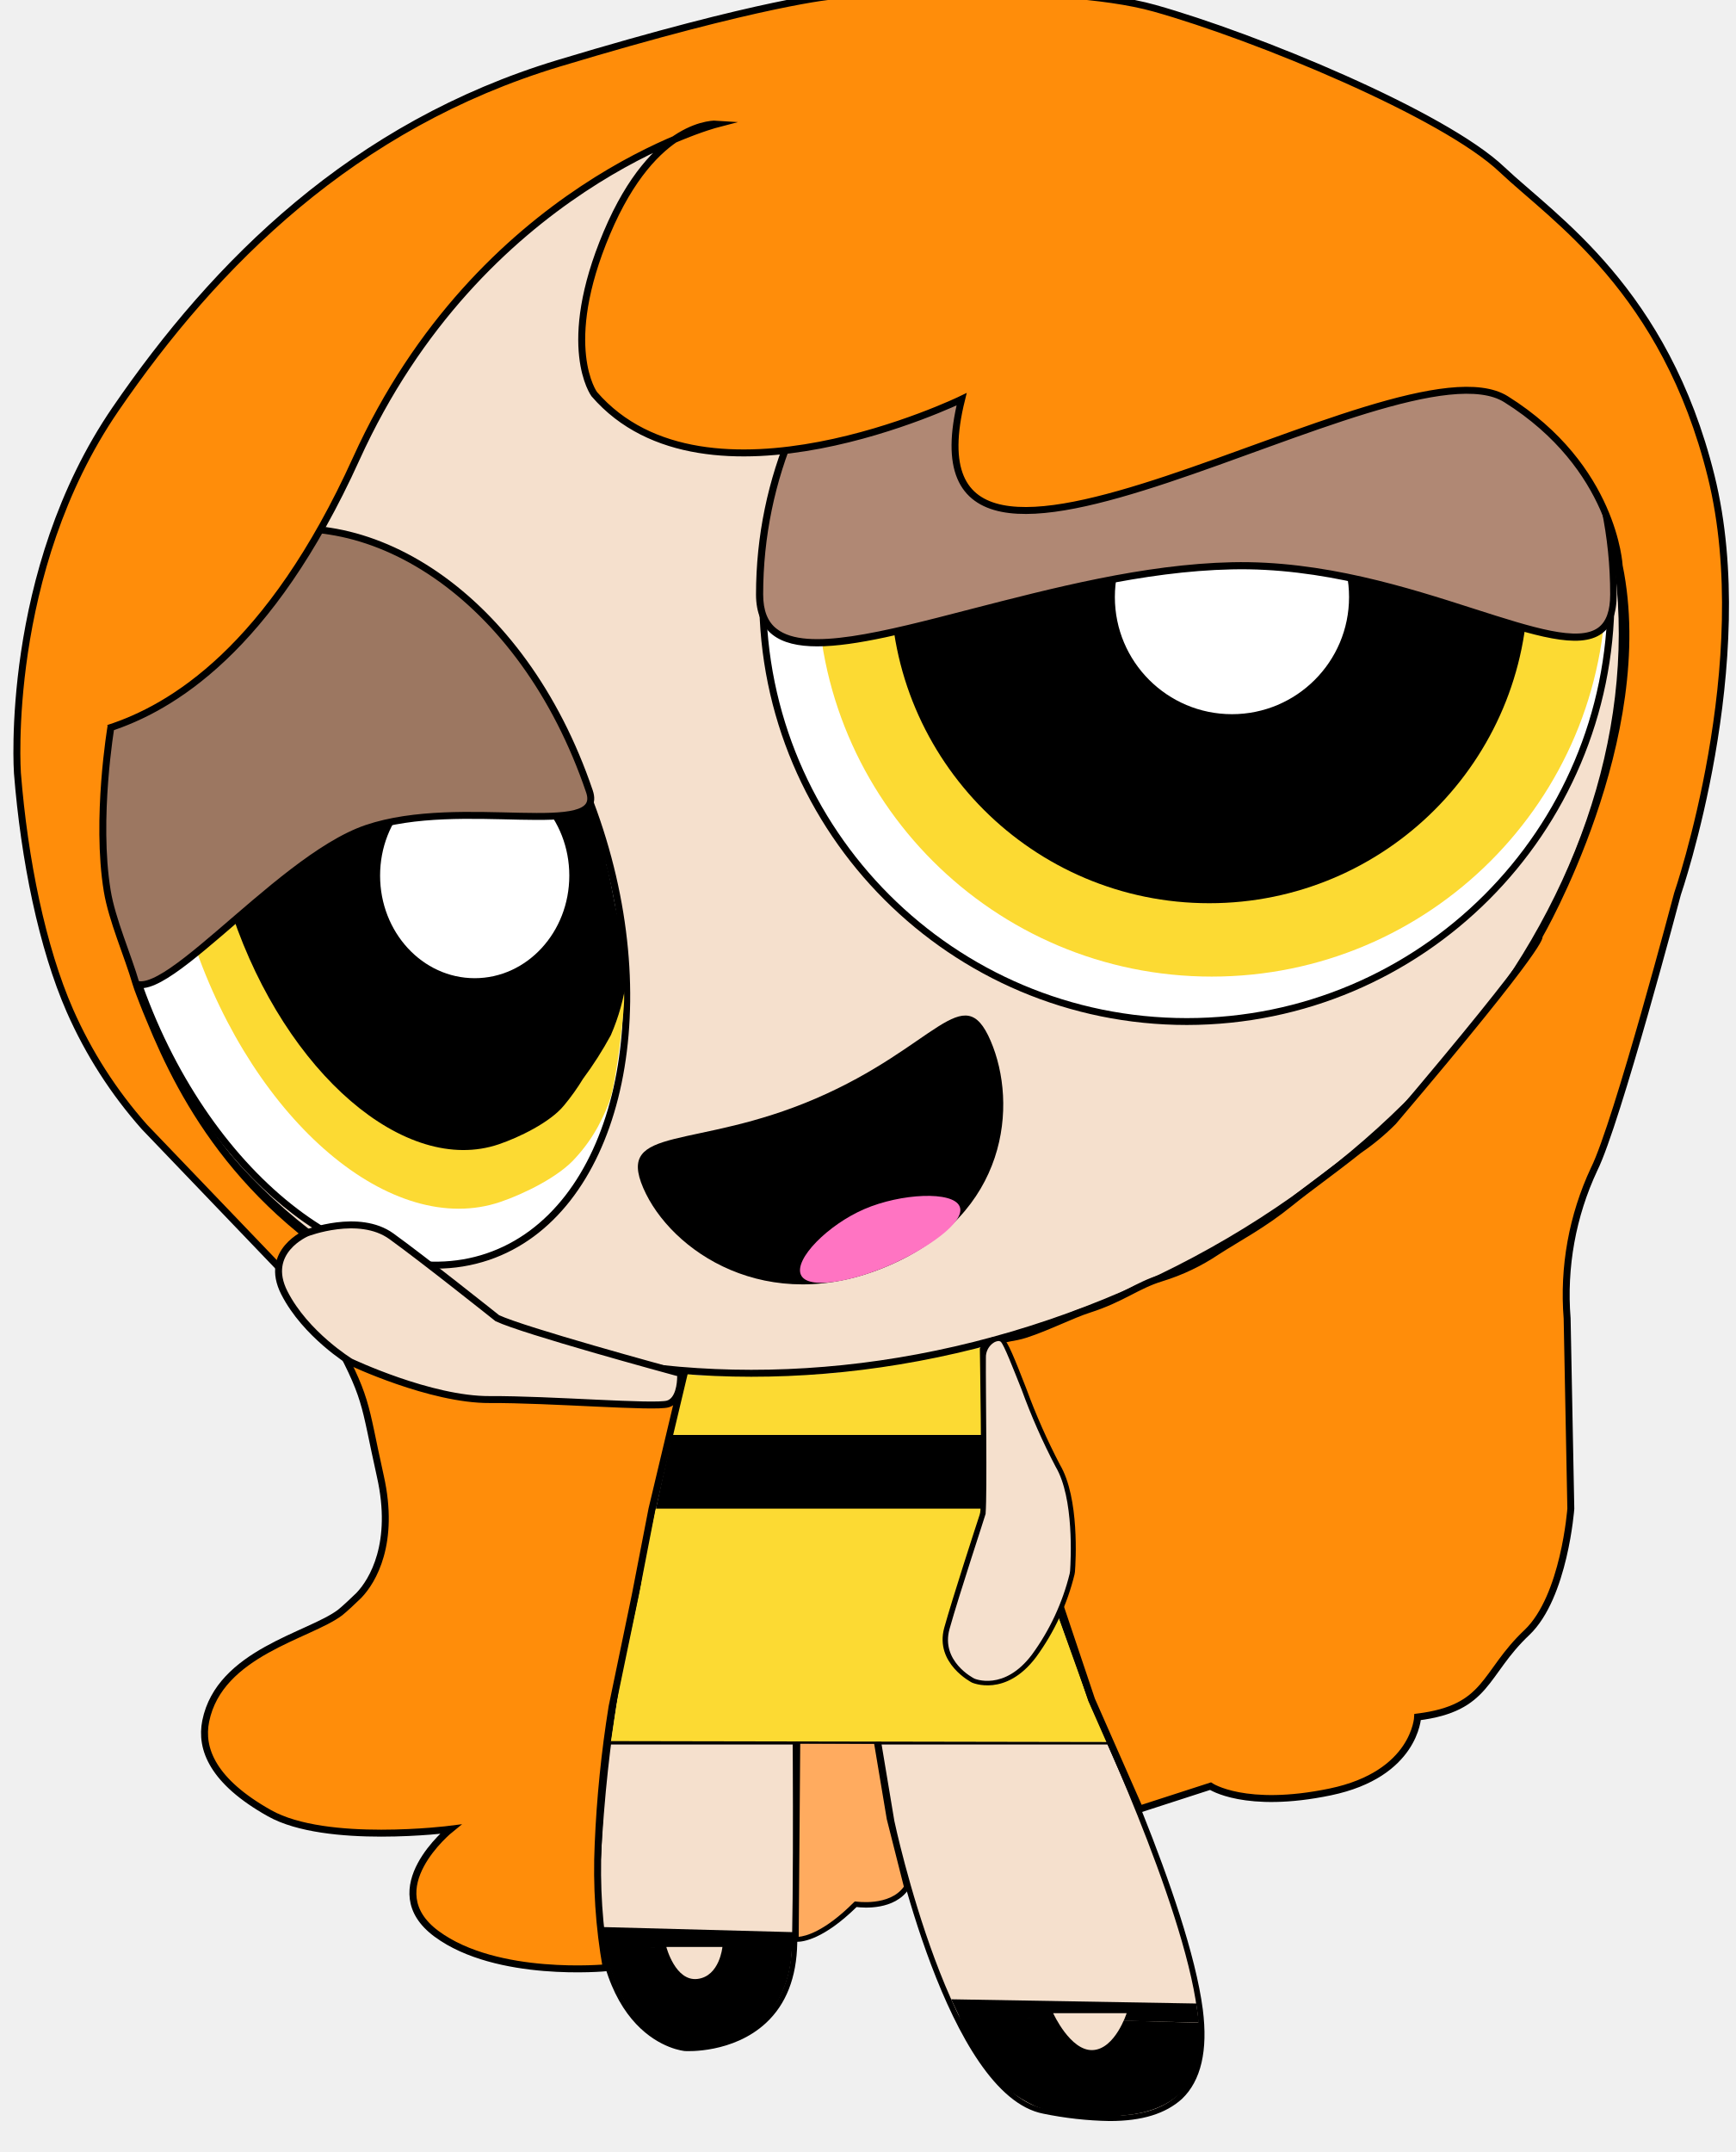
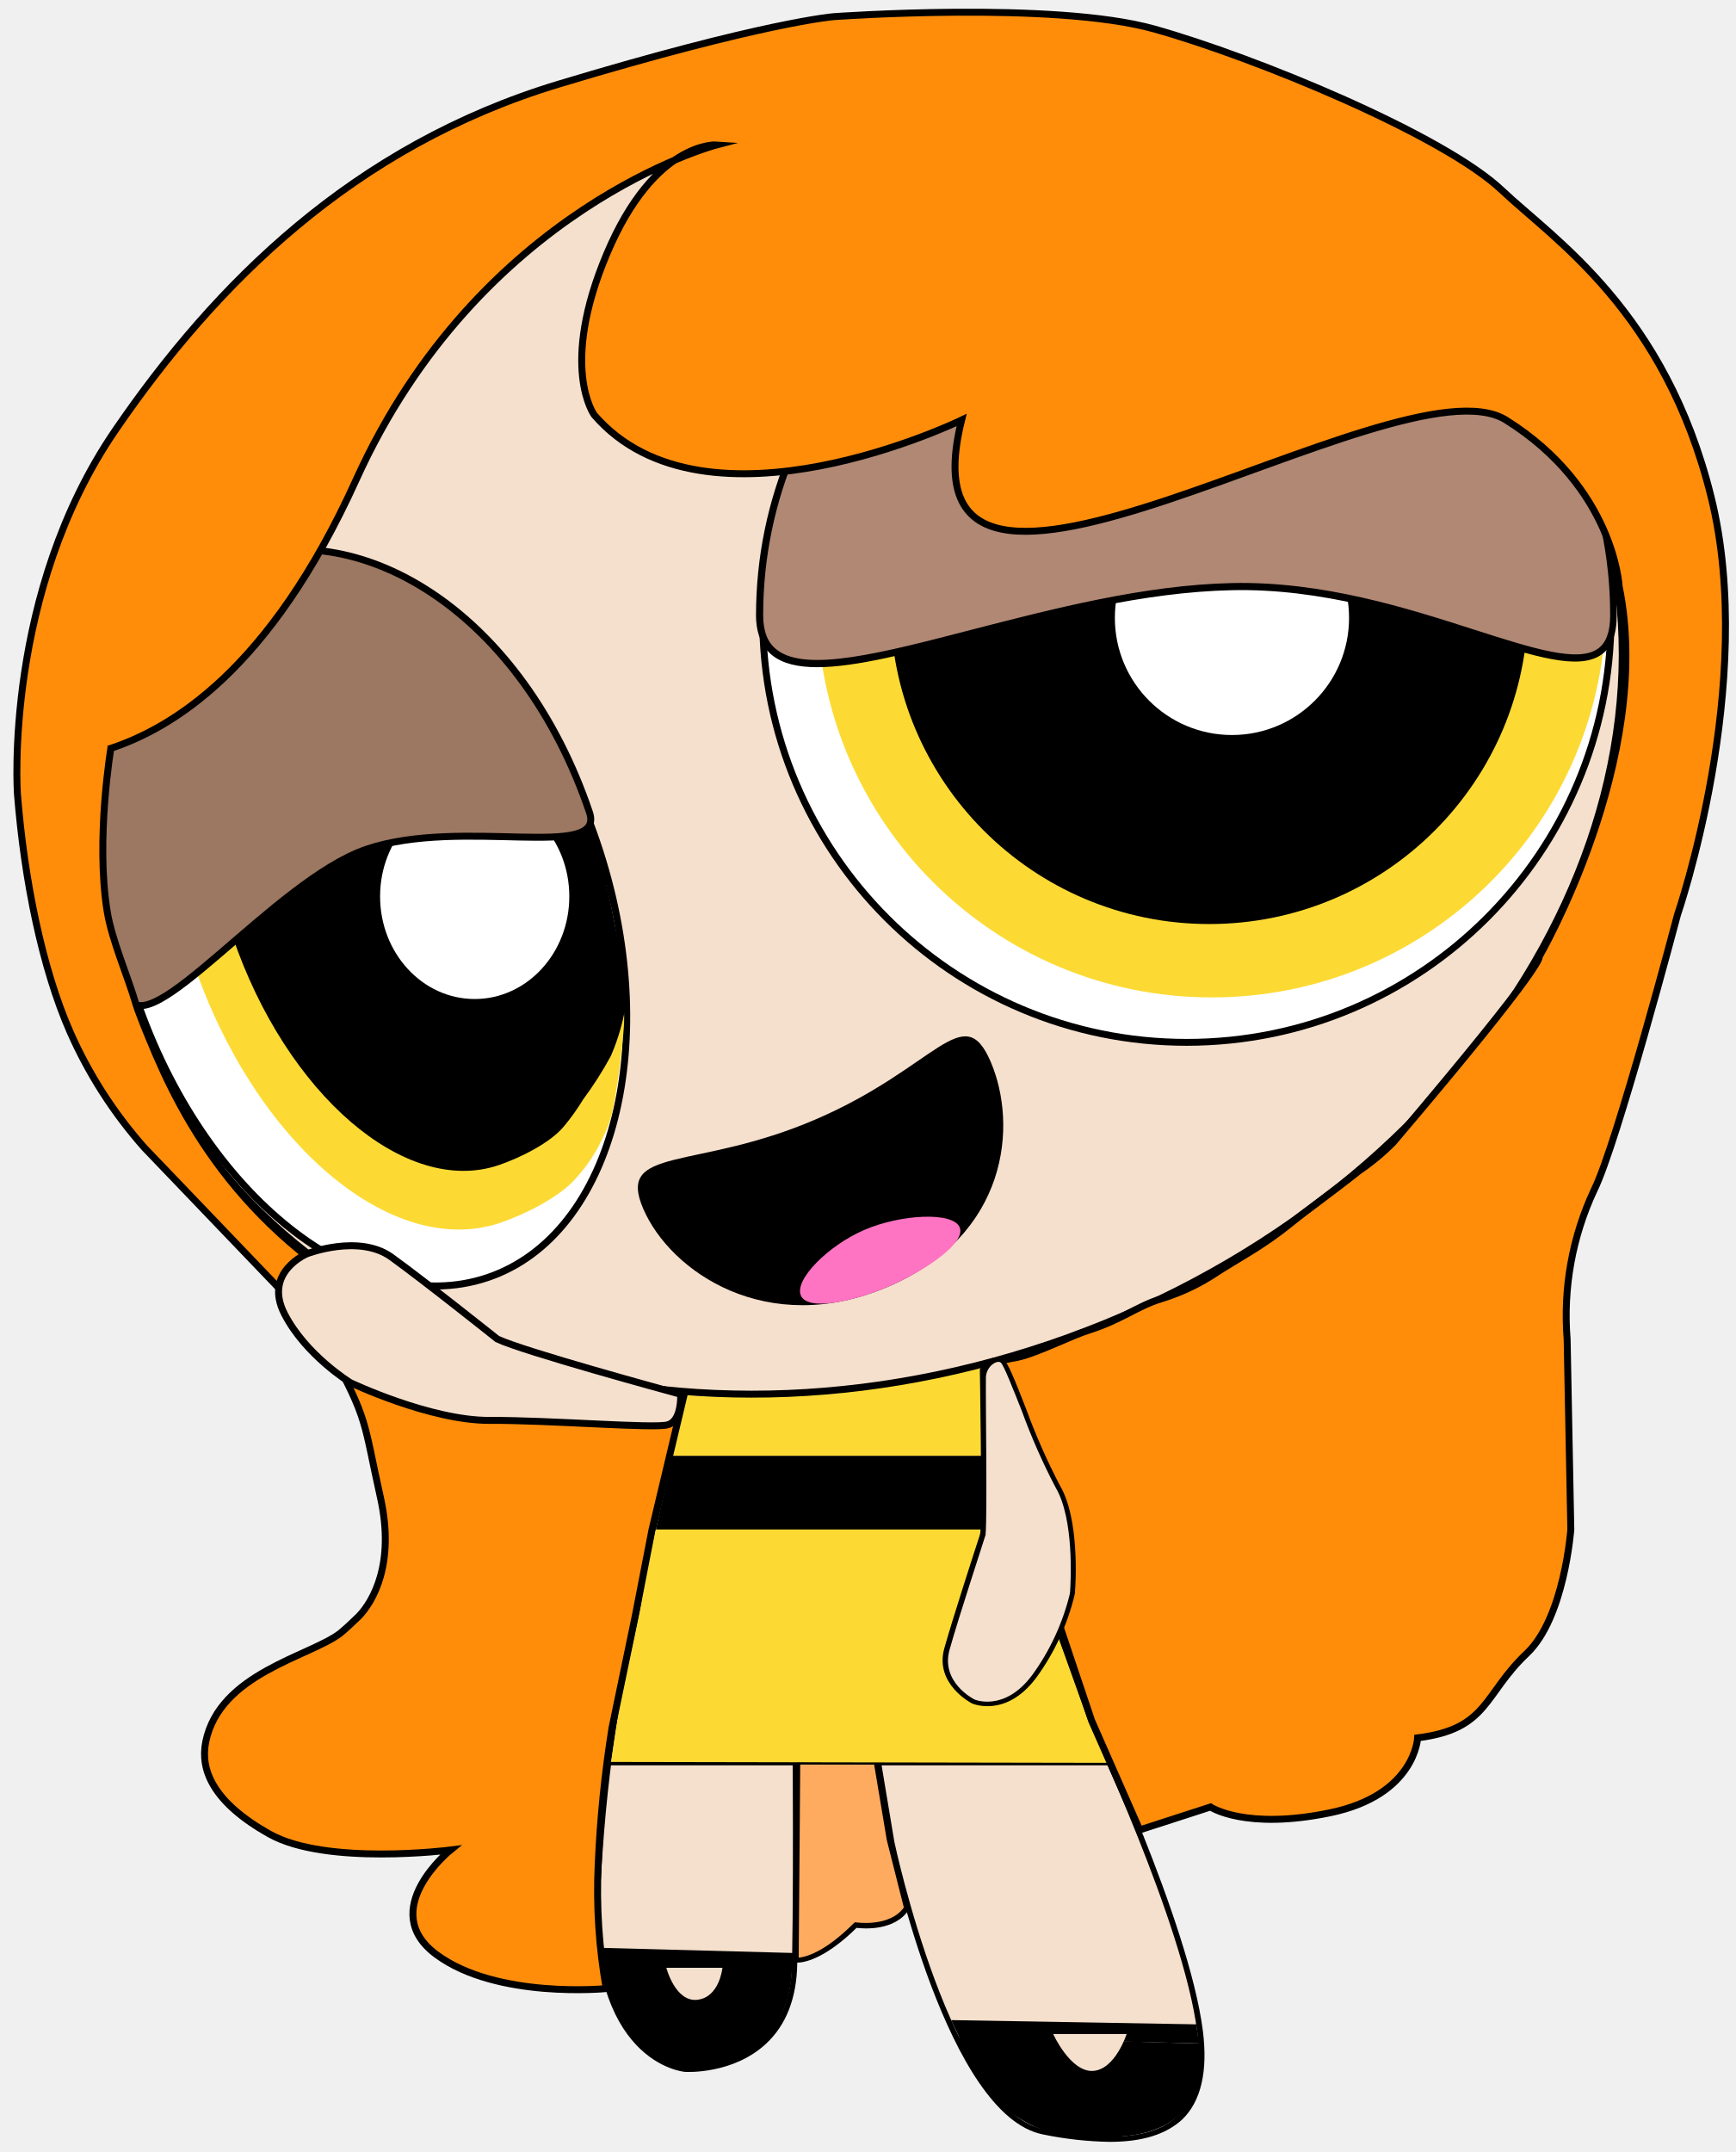
<svg xmlns="http://www.w3.org/2000/svg" width="250" height="310" viewBox="0 0 250 310">
  <defs>
    <style>.cls-1,.cls-3{fill:#f5e0cd;}.cls-2{fill:#fcda33;}.cls-3,.cls-6,.cls-8{stroke:#000;stroke-miterlimit:10;}.cls-4{fill:#fff;}.cls-5{fill:#b08874;}.cls-6{fill:#9c7761;}.cls-7{fill:#ff74c2;}.cls-8{fill:#ff8d0a;}.cls-9{fill:#ffab5f;}</style>
  </defs>
  <g id="Layer_3" data-name="Layer 3">
-     <path class="cls-1" d="M98.71,197S92.29,224.43,92,228.22s-4.38,13.43-5.84,39.7,12.55,27.14,12.55,27.14,15.47.88,15.77-15.17,0-40.29,0-40.29h10.21l3.8,22.77s8.17,39.12,21.89,41.74,24.52,1.17,22.47-14.59-15.76-44.66-15.76-44.66l-12.84-36.2-2.63-15.76-43.2,2Z" />
-     <path d="M159.86,305.54a51.77,51.77,0,0,1-9.55-1.06c-13.81-2.64-21.85-40.42-22.19-42L124.38,240h-9.52c0,3.15.26,25.13,0,39.91-.09,4.94-1.6,8.81-4.5,11.5-4.73,4.39-11.37,4.07-11.66,4.05-.14,0-14.36-1.21-12.9-27.54,1.08-19.38,3.59-29.77,4.94-35.35a33.77,33.77,0,0,0,.9-4.36c.28-3.72,6.27-29.37,6.7-31.22L98,194.59l44-2.08,2.68,16.09,12.83,36.13c.12.26,13.75,29.1,15.78,44.74.76,5.93-.26,10.26-3,12.88C167.93,304.48,164.56,305.54,159.86,305.54ZM114.1,239.23H125l3.85,23.08c.08.37,8.27,38.88,21.59,41.43,9.73,1.87,15.84,1.25,19.23-1.94,2.63-2.48,3.55-6.48,2.8-12.23-2-15.53-15.59-44.26-15.73-44.55L143.9,208.79l-2.59-15.5-42.46,2,.24,1.71v.06c-.07.28-6.42,27.46-6.71,31.18a30.93,30.93,0,0,1-.91,4.47c-1.34,5.56-3.85,15.91-4.92,35.22-1.42,25.55,12.06,26.74,12.2,26.75s6.61.32,11.1-3.85c2.74-2.55,4.18-6.24,4.26-11,.29-15.87,0-40,0-40.27Z" />
-     <polygon class="cls-2" points="88.21 250.96 159.49 250.94 156.81 244.95 146.83 217.21 94.46 217.21 93.25 222.94 92.62 226.52 92.32 228.25 89.17 243.22 88 250.96 88.21 250.96" />
-     <polygon points="137.04 288 172.35 288.61 172.73 291.36 146.58 290.73 138.33 290.73 137.04 288" />
-     <polygon points="86.55 277.59 114.28 278.33 114.2 281.08 94.03 280.6 87.09 280.8 86.55 277.59" />
-     <path d="M87.08,280.46l27,.27s.31,13.07-13.64,14.17C100.45,294.9,90.64,296.09,87.08,280.46Z" />
-     <path d="M138.17,290.38l34.56,1s2.88,12.28-11.07,13.37a23.58,23.58,0,0,1-12.53-1.36A20.14,20.14,0,0,1,138.17,290.38Z" />
-     <path class="cls-1" d="M96,280.46s1.29,5,4.49,4.61,3.59-4.61,3.59-4.61Z" />
-     <path class="cls-1" d="M151.73,290s2.48,5.48,5.71,5.32,4.88-5.32,4.88-5.32Z" />
-     <polygon points="87.97 250.81 159.49 250.94 159.65 251.3 87.97 251.3 87.97 250.81" />
-     <polygon points="94.5 217.32 147.09 217.32 144.1 208.89 143.64 206.7 96.86 206.7 95.17 214.23 94.5 217.32" />
-     <path class="cls-2" d="M96.86,206.7h46.69l-.78-4.12s-.17-1.74-.53-3.73a28.48,28.48,0,0,1-.8-4.78s-20.06,3.85-22.53,3.78c-2,0-11.94.51-17.13.29a10.51,10.51,0,0,1-2.88-.29l-1,4.47-.17.72-.32,1.41Z" />
-     <ellipse class="cls-3" cx="124.4" cy="104.92" rx="111.91" ry="89.71" transform="translate(-29.42 51.79) rotate(-21.09)" />
-     <circle class="cls-4" cx="170.95" cy="86.05" r="61.11" />
-     <path d="M171,147.65a61.61,61.61,0,1,1,61.6-61.6A61.67,61.67,0,0,1,171,147.65Zm0-122.21a60.61,60.61,0,1,0,60.6,60.61A60.68,60.68,0,0,0,171,25.44Z" />
-     <ellipse class="cls-4" cx="52.81" cy="129.56" rx="35.03" ry="54.35" transform="translate(-38.84 23.85) rotate(-18.75)" />
-     <path d="M62.8,182.75c-16.83,0-35.21-17-43.64-41.77-9.72-28.64-2.53-57.06,16-63.36S76.74,89.5,86.46,118.14h0c9.72,28.64,2.54,57.06-16,63.36A23.71,23.71,0,0,1,62.8,182.75ZM42.86,77.37a22.79,22.79,0,0,0-7.36,1.2c-18,6.12-24.93,34-15.39,62.09s32,46,50,39.89,24.94-34,15.39-62.09h0C77.23,94.07,59.25,77.37,42.86,77.37Z" />
-     <circle class="cls-2" cx="174.57" cy="83.86" r="56.82" />
-     <circle cx="174.22" cy="84.18" r="45.93" />
-     <circle class="cls-4" cx="177.49" cy="86.01" r="16.87" />
-     <path class="cls-2" d="M84.33,116.5c2.73,8.06,4.76,15.87,4.86,23.23,0,1.62,1.09.93.62,6.1-.24,2.58-.58,5.42-.83,7-.72,4.74-.93,5.83-2.82,9.44A22.71,22.71,0,0,1,83,166.7c-2.38,2.8-7.56,5.3-10.91,6.44-15.61,5.3-35.41-11.47-44.23-37.45S24.49,84.35,40.1,79.05,75.51,90.52,84.33,116.5Z" />
-     <path d="M84.47,115.58c.27.8,3.29,6.14,3,11.87a18.07,18.07,0,0,1-.1-2.89c.24.6,1,4.5,1.28,6,1.1,5.15,1.94,8.54,1.63,10.39A30.69,30.69,0,0,1,88,149.13a52.55,52.55,0,0,1-4,6.27,31.8,31.8,0,0,1-2.75,3.85c-2,2.44-6.5,4.61-9.4,5.59-13.45,4.56-30.62-10.2-38.36-33S30.41,86.92,43.86,82.35C53.73,79,65.6,86.05,74.28,99,77.43,103.75,82.41,109.51,84.47,115.58Z" />
-     <ellipse class="cls-4" cx="68.39" cy="126.13" rx="13.63" ry="14.78" />
-     <path class="cls-5" d="M232.48,85.65c0,16.18-25.48-4.76-55-4.13-31.92.69-68.07,21.63-68.07,4.13,0-33.69,27.55-61,61.53-61S232.48,52,232.48,85.65Z" />
-     <path d="M117.74,93.11c-2.73,0-4.91-.49-6.43-1.67s-2.39-3.17-2.39-5.79c0-33.92,27.83-61.51,62-61.51s62,27.59,62,61.51c0,2.72-.7,4.56-2.14,5.61-3.27,2.38-9.71.32-18.63-2.54-9.7-3.11-21.76-7-34.71-6.7-12.63.27-25.79,3.7-37.41,6.72C131,91.09,123.27,93.11,117.74,93.11Zm53.21-68c-33.65,0-61,27.14-61,60.51,0,2.32.65,4,2,5,4.24,3.28,15.21.42,27.92-2.88,11.67-3,24.9-6.47,37.64-6.75,13.09-.28,25.26,3.62,35,6.75,8.32,2.66,14.88,4.77,17.74,2.68,1.16-.85,1.73-2.42,1.73-4.8C232,52.28,204.6,25.14,171,25.14Z" />
-     <path class="cls-6" d="M84.92,114c2.41,7.1-18.37.67-32.11,5.33-13.3,4.52-31.79,28.79-34.43,21-9.65-28.42-2.62-56.51,15.7-62.73S75.27,85.56,84.92,114Z" />
-     <path d="M142.72,149.93c3.92,9.11,2.58,25-14.79,32.43s-31.34-2.14-35.26-11.24,7.5-5.4,24.87-12.88S138.8,140.83,142.72,149.93Z" />
-     <path class="cls-7" d="M138.25,173.78c1,2.25-4.95,6.27-10.21,8.54s-11.69,3.55-12.66,1.3,3.89-7.18,9.15-9.45S137.28,171.53,138.25,173.78Z" />
-     <path class="cls-8" d="M16,104.61s-2.26,13.32-.55,23.73c.68,4.16,3,9.39,4.13,13.31.3,1,.84,2.26,1.06,2.88s.5,1.22.91,2.24c4.87,11.94,13.65,28.4,36.17,39.8a95.47,95.47,0,0,0,8.91,4,105.11,105.11,0,0,0,12.69,4.06s3.75,1.06,9,2c3,.51,6.27.93,10.25,1.25l-4.64,19.5L91.52,229.8l-3.34,16.07a169.34,169.34,0,0,0-2,19.77,80.47,80.47,0,0,0,1.16,17.82S71.58,285,62.89,278.57s2-15.07,2-15.07-17.88,2.29-26.06-2.3-10-9.27-9.19-13.28c2-9.86,14.92-12.27,19.36-15.63.51-.39,2.08-1.85,2.7-2.47,2-2.08,5.26-7.53,3.1-17.15-2.46-11-1.7-11-7.29-21.23a25.72,25.72,0,0,0-4-5.41L20.81,162.34a64.19,64.19,0,0,1-10.73-16.73c-4-9.11-6.58-21.78-7.57-34.25,0,0-2-28.91,14.15-52.45,14.4-21,34.23-40.86,63.86-49.8S120.11-.6,120.11-.6s31.67-2.3,46.23,1.79S208,16.45,216.4,24.43c7.49,7.08,23.49,17.37,30.13,44.19s-4.85,60.15-4.85,60.15-8.71,33-12,39.63a42.66,42.66,0,0,0-3.9,21.53l.53,27.39S225.39,230,220,235.15c-6.32,5.95-5.54,10.92-15.76,12.19,0,0-.33,8.24-12.59,10.79s-17.25-.83-17.25-.83l-10.2,3.3-6.93-15.74-6.86-20.43-5.62-15.83-2.41-14.9c2.93-1.19,3.46-.86,5.4-1.49,3.24-1.06,6.64-2.81,9.08-3.59,4.84-1.55,6.91-3.45,10.46-4.53a30.18,30.18,0,0,0,8-3.81c3.23-2.08,6.63-3.81,10.56-7,2.74-2.22,5.79-4.33,9.93-7.62a33.53,33.53,0,0,0,4.92-4.09c22.55-26.55,21-26.72,21-26.72s16.64-28.61,11.55-53.34c0,0-.7-14.23-16.3-24s-88.5,40.53-78.44,0c0,0-36.83,17.89-52.93-.74,0,0-5.08-6.89,1.82-23.22s15.84-15.68,15.84-15.68S69.14,26.77,51.31,66.11C38.85,93.6,24.68,102,15.61,104.92" />
-     <path class="cls-3" d="M98.22,197.89c-2.4-.65-22.7-6.19-26.57-8,0,0-10.59-8.44-15.27-11.81s-12.16-.47-12.16-.47-6.31,2.63-3.25,8.63,9.52,9.94,9.52,9.94,11.52,5.48,20.08,5.43,23.76,1.21,25.66.63c1.63-.49,1.83-3,1.83-3.92C98.06,198.19,98.36,197.92,98.22,197.89Z" />
-     <path class="cls-9" d="M114.69,279.34s3.06.45,8.58-5.06c0,0,5.2.84,7.35-2.44l-2.5-9.89-1.8-10.77-11.4-.05Z" />
-     <path d="M114.87,279.72h-.23l-.33,0,.38-28.8,12,.19,1.81,10.84,2.54,10-.09.14c-2.05,3.11-6.54,2.75-7.54,2.62C118.68,279.35,115.7,279.72,114.87,279.72Zm.42-28.54L115.07,279c.9-.07,3.66-.68,7.93-4.95l.14-.13.19,0s4.84.74,6.89-2.14l-2.46-9.72-1.82-10.87Z" />
-     <path class="cls-1" d="M141.59,195.4c.06,4.06.27,18.47.06,22.24a2.34,2.34,0,0,1-.12.63c-.62,1.88-3.86,11.84-5.1,16.3s2.68,6.89,3.59,7.42a3.17,3.17,0,0,0,.42.19c1,.33,4.85,1.21,8.53-3.67a33.36,33.36,0,0,0,5.49-11.8c0-.13,0-.25,0-.39.1-1.43.63-10.55-2.12-15.2-3-5.05-6.91-17.36-8.08-18.12a1.94,1.94,0,0,0-2,.15A2.61,2.61,0,0,0,141.59,195.4Z" />
-     <path d="M147.85,200a92.5,92.5,0,0,0,4.86,11c2.83,4.78,2.27,14,2.16,15.42a2.38,2.38,0,0,1-.06.37,33.65,33.65,0,0,1-5.54,11.92c-4.38,5.82-9.18,3.7-9.24,3.67s-5.38-2.76-4-7.87c1.23-4.41,4.46-14.32,5.1-16.28a2.34,2.34,0,0,0,.12-.64c.24-4.41-.08-23-.08-23.24v-.1l.41-.8a3.17,3.17,0,0,1,1.9-.9,1.48,1.48,0,0,1,1,.21l.05,0C145.21,193.28,146.14,195.61,147.85,200ZM142,218v.07c0,.11-3.84,11.72-5.2,16.59-1.29,4.63,3.4,7.06,3.59,7.15,0,0,4.26,1.88,8.29-3.47a33.29,33.29,0,0,0,5.43-11.65,2.57,2.57,0,0,0,.06-.4c.1-1.48.6-10.49-2.08-15a90.79,90.79,0,0,1-4.91-11.13c-1.2-3-2.55-6.49-3-6.88h0a.58.58,0,0,0-.45-.09,1.52,1.52,0,0,0-.5.18,2.48,2.48,0,0,0-1.19,2.23C142,200,142.24,214.84,142,218Z" />
+     <path class="cls-1" d="M98.71,200S92.29,227.43,92,231.22s-4.38,13.43-5.84,39.7,12.55,27.14,12.55,27.14,15.47.88,15.77-15.17,0-40.29,0-40.29h10.21l3.8,22.77s8.17,39.12,21.89,41.74,24.52,1.17,22.47-14.59-15.76-44.66-15.76-44.66l-12.84-36.2-2.63-15.76-43.2,2Z" />
+     <path d="M159.86,308.54a51.77,51.77,0,0,1-9.55-1.06c-13.81-2.64-21.85-40.42-22.19-42L124.38,243h-9.52c0,3.15.26,25.13,0,39.91-.09,4.94-1.6,8.81-4.5,11.5-4.73,4.39-11.37,4.07-11.66,4.05-.14,0-14.36-1.21-12.9-27.54,1.08-19.38,3.59-29.77,4.94-35.35a33.77,33.77,0,0,0,.9-4.36c.28-3.72,6.27-29.37,6.7-31.22L98,197.59l44-2.08,2.68,16.09,12.83,36.13c.12.26,13.75,29.1,15.78,44.74.76,5.93-.26,10.26-3,12.88C167.93,307.48,164.56,308.54,159.86,308.54ZM114.1,242.23H125l3.85,23.08c.08.37,8.27,38.88,21.59,41.43,9.73,1.87,15.84,1.25,19.23-1.94,2.63-2.48,3.55-6.48,2.8-12.23-2-15.53-15.59-44.26-15.73-44.55L143.9,211.79l-2.59-15.5-42.46,2,.24,1.71v.06c-.07.28-6.42,27.46-6.71,31.18a30.93,30.93,0,0,1-.91,4.47c-1.34,5.56-3.85,15.91-4.92,35.22-1.42,25.55,12.06,26.74,12.2,26.75s6.61.32,11.1-3.85c2.74-2.55,4.18-6.24,4.26-11,.29-15.87,0-40,0-40.27Z" />
+     <polygon class="cls-2" points="88.21 253.96 159.49 253.94 156.81 247.95 146.83 220.21 94.46 220.21 93.25 225.94 92.62 229.52 92.32 231.25 89.17 246.22 88 253.96 88.21 253.96" />
+     <polygon points="137.04 291 172.35 291.61 172.73 294.36 146.58 293.73 138.33 293.73 137.04 291" />
+     <polygon points="86.55 280.59 114.28 281.33 114.2 284.08 94.03 283.6 87.09 283.8 86.55 280.59" />
+     <path d="M87.08,283.46l27,.27s.31,13.07-13.64,14.17C100.45,297.9,90.64,299.09,87.08,283.46Z" />
+     <path d="M138.17,293.38l34.56,1s2.88,12.28-11.07,13.37a23.58,23.58,0,0,1-12.53-1.36A20.14,20.14,0,0,1,138.17,293.38Z" />
+     <path class="cls-1" d="M96,283.46s1.29,5,4.49,4.61,3.59-4.61,3.59-4.61Z" />
+     <path class="cls-1" d="M151.73,293s2.48,5.48,5.71,5.32,4.88-5.32,4.88-5.32Z" />
+     <polygon points="87.97 253.81 159.49 253.94 159.65 254.3 87.97 254.3 87.97 253.81" />
+     <polygon points="94.5 220.32 147.09 220.32 144.1 211.89 143.64 209.7 96.86 209.7 95.17 217.23 94.5 220.32" />
+     <path class="cls-2" d="M96.86,209.7h46.69l-.78-4.12s-.17-1.74-.53-3.73a28.48,28.48,0,0,1-.8-4.78s-20.06,3.85-22.53,3.78c-2,0-11.94.51-17.13.29a10.51,10.51,0,0,1-2.88-.29l-1,4.47-.17.72-.32,1.41Z" />
+     <ellipse class="cls-3" cx="124.4" cy="107.92" rx="111.91" ry="89.71" transform="translate(-30.5 52) rotate(-21.09)" />
+     <circle class="cls-4" cx="170.95" cy="89.05" r="61.11" />
+     <path d="M171,150.65a61.61,61.61,0,1,1,61.6-61.6A61.67,61.67,0,0,1,171,150.65Zm0-122.21a60.61,60.61,0,1,0,60.6,60.61A60.68,60.68,0,0,0,171,28.44Z" />
+     <ellipse class="cls-4" cx="52.81" cy="132.56" rx="35.03" ry="54.35" transform="translate(-39.81 24.01) rotate(-18.75)" />
+     <path d="M62.8,185.75c-16.83,0-35.21-17-43.64-41.77-9.72-28.64-2.53-57.06,16-63.36S76.74,92.5,86.46,121.14h0c9.72,28.64,2.54,57.06-16,63.36A23.71,23.71,0,0,1,62.8,185.75ZM42.86,80.37a22.79,22.79,0,0,0-7.36,1.2c-18,6.12-24.93,34-15.39,62.09s32,46,50,39.89,24.94-34,15.39-62.09h0C77.23,97.07,59.25,80.37,42.86,80.37Z" />
+     <circle class="cls-2" cx="174.57" cy="86.86" r="56.82" />
+     <circle cx="174.22" cy="87.18" r="45.93" />
+     <circle class="cls-4" cx="177.49" cy="89.01" r="16.87" />
+     <path class="cls-2" d="M84.33,119.5c2.73,8.06,4.76,15.87,4.86,23.23,0,1.62,1.09.93.62,6.1-.24,2.58-.58,5.42-.83,7-.72,4.74-.93,5.83-2.82,9.44A22.71,22.71,0,0,1,83,169.7c-2.38,2.8-7.56,5.3-10.91,6.44-15.61,5.3-35.41-11.47-44.23-37.45S24.49,87.35,40.1,82.05,75.51,93.52,84.33,119.5Z" />
+     <path d="M84.47,118.58c.27.8,3.29,6.14,3,11.87a18.07,18.07,0,0,1-.1-2.89c.24.6,1,4.5,1.28,6,1.1,5.15,1.94,8.54,1.63,10.39A30.69,30.69,0,0,1,88,152.13a52.55,52.55,0,0,1-4,6.27,31.8,31.8,0,0,1-2.75,3.85c-2,2.44-6.5,4.61-9.4,5.59-13.45,4.56-30.62-10.2-38.36-33S30.41,89.92,43.86,85.35C53.73,82,65.6,89.05,74.28,102,77.43,106.75,82.41,112.51,84.47,118.58Z" />
+     <ellipse class="cls-4" cx="68.39" cy="129.13" rx="13.63" ry="14.78" />
+     <path class="cls-5" d="M232.48,88.65c0,16.18-25.48-4.76-55-4.13-31.92.69-68.07,21.63-68.07,4.13,0-33.69,27.55-61,61.53-61S232.48,55,232.48,88.65Z" />
+     <path d="M117.74,96.11c-2.73,0-4.91-.49-6.43-1.67s-2.39-3.17-2.39-5.79c0-33.92,27.83-61.51,62-61.51s62,27.59,62,61.51c0,2.72-.7,4.56-2.14,5.61-3.27,2.38-9.71.32-18.63-2.54-9.7-3.11-21.76-7-34.71-6.7-12.63.27-25.79,3.7-37.41,6.72C131,94.09,123.27,96.11,117.74,96.11Zm53.21-68c-33.65,0-61,27.14-61,60.51,0,2.32.65,4,2,5,4.24,3.28,15.21.42,27.92-2.88,11.67-3,24.9-6.47,37.64-6.75,13.09-.28,25.26,3.62,35,6.75,8.32,2.66,14.88,4.77,17.74,2.68,1.16-.85,1.73-2.42,1.73-4.8C232,55.28,204.6,28.14,171,28.14Z" />
+     <path class="cls-6" d="M84.92,117c2.41,7.1-18.37.67-32.11,5.33-13.3,4.52-31.79,28.79-34.43,21-9.65-28.42-2.62-56.51,15.7-62.73S75.27,88.56,84.92,117Z" />
+     <path d="M142.72,152.93c3.92,9.11,2.58,25-14.79,32.43s-31.34-2.14-35.26-11.24,7.5-5.4,24.87-12.88S138.8,143.83,142.72,152.93Z" />
+     <path class="cls-7" d="M138.25,176.78c1,2.25-4.95,6.27-10.21,8.54s-11.69,3.55-12.66,1.3,3.89-7.18,9.15-9.45S137.28,174.53,138.25,176.78Z" />
+     <path class="cls-8" d="M16,107.61s-2.26,13.32-.55,23.73c.68,4.16,3,9.39,4.13,13.31.3,1,.84,2.26,1.06,2.88s.5,1.22.91,2.24c4.87,11.94,13.65,28.4,36.17,39.8a95.47,95.47,0,0,0,8.91,4,105.11,105.11,0,0,0,12.69,4.06s3.75,1.06,9,2c3,.51,6.27.93,10.25,1.25l-4.64,19.5L91.52,232.8l-3.34,16.07a169.34,169.34,0,0,0-2,19.77,80.47,80.47,0,0,0,1.16,17.82S71.58,288,62.89,281.57s2-15.07,2-15.07-17.88,2.29-26.06-2.3-10-9.27-9.19-13.28c2-9.86,14.92-12.27,19.36-15.63.51-.39,2.08-1.85,2.7-2.47,2-2.08,5.26-7.53,3.1-17.15-2.46-11-1.7-11-7.29-21.23a25.72,25.72,0,0,0-4-5.41L20.81,165.34a64.19,64.19,0,0,1-10.73-16.73c-4-9.11-6.58-21.78-7.57-34.25,0,0-2-28.91,14.15-52.45,14.4-21,34.23-40.86,63.86-49.8S120.11,2.4,120.11,2.4,151.78.1,166.34,4.19,208,19.45,216.4,27.43c7.49,7.08,23.49,17.37,30.13,44.19s-4.85,60.15-4.85,60.15-8.71,33-12,39.63a42.66,42.66,0,0,0-3.9,21.53l.53,27.39S225.39,233,220,238.15c-6.32,5.95-5.54,10.92-15.76,12.19,0,0-.33,8.24-12.59,10.79s-17.25-.83-17.25-.83l-10.2,3.3-6.93-15.74-6.86-20.43-5.62-15.83-2.41-14.9c2.93-1.19,3.46-.86,5.4-1.49,3.24-1.06,6.64-2.81,9.08-3.59,4.84-1.55,6.91-3.45,10.46-4.53a30.18,30.18,0,0,0,8-3.81c3.23-2.08,6.63-3.81,10.56-7,2.74-2.22,5.79-4.33,9.93-7.62a33.53,33.53,0,0,0,4.92-4.09c22.55-26.55,21-26.72,21-26.72s16.64-28.61,11.55-53.34c0,0-.7-14.23-16.3-24s-88.5,40.53-78.44,0c0,0-36.83,17.89-52.93-.74,0,0-5.08-6.89,1.82-23.22s15.84-15.68,15.84-15.68S69.14,29.77,51.31,69.11C38.85,96.6,24.68,105,15.61,107.92" />
+     <path class="cls-3" d="M98.22,200.89c-2.4-.65-22.7-6.19-26.57-8,0,0-10.59-8.44-15.27-11.81s-12.16-.47-12.16-.47-6.31,2.63-3.25,8.63,9.52,9.94,9.52,9.94,11.52,5.48,20.08,5.43,23.76,1.21,25.66.63c1.63-.49,1.83-3,1.83-3.92C98.06,201.19,98.36,200.92,98.22,200.89Z" />
+     <path class="cls-9" d="M114.69,282.34s3.06.45,8.58-5.06c0,0,5.2.84,7.35-2.44l-2.5-9.89-1.8-10.77-11.4-.05Z" />
+     <path d="M114.87,282.72h-.23l-.33,0,.38-28.8,12,.19,1.81,10.84,2.54,10-.09.14c-2.05,3.11-6.54,2.75-7.54,2.62C118.68,282.35,115.7,282.72,114.87,282.72Zm.42-28.54L115.07,282c.9-.07,3.66-.68,7.93-4.95l.14-.13.19,0s4.84.74,6.89-2.14l-2.46-9.72-1.82-10.87Z" />
+     <path class="cls-1" d="M141.59,198.4c.06,4.06.27,18.47.06,22.24a2.34,2.34,0,0,1-.12.63c-.62,1.88-3.86,11.84-5.1,16.3s2.68,6.89,3.59,7.42a3.17,3.17,0,0,0,.42.19c1,.33,4.85,1.21,8.53-3.67a33.36,33.36,0,0,0,5.49-11.8c0-.13,0-.25,0-.39.1-1.43.63-10.55-2.12-15.2-3-5.05-6.91-17.36-8.08-18.12a1.94,1.94,0,0,0-2,.15A2.61,2.61,0,0,0,141.59,198.4Z" />
+     <path d="M147.85,203a92.5,92.5,0,0,0,4.86,11c2.83,4.78,2.27,14,2.16,15.42a2.38,2.38,0,0,1-.06.37,33.65,33.65,0,0,1-5.54,11.92c-4.38,5.82-9.18,3.7-9.24,3.67s-5.38-2.76-4-7.87c1.23-4.41,4.46-14.32,5.1-16.28a2.34,2.34,0,0,0,.12-.64c.24-4.41-.08-23-.08-23.24v-.1l.41-.8a3.17,3.17,0,0,1,1.9-.9,1.48,1.48,0,0,1,1,.21l.05,0C145.21,196.28,146.14,198.61,147.85,203ZM142,221v.07c0,.11-3.84,11.72-5.2,16.59-1.29,4.63,3.4,7.06,3.59,7.15,0,0,4.26,1.88,8.29-3.47a33.29,33.29,0,0,0,5.43-11.65,2.57,2.57,0,0,0,.06-.4c.1-1.48.6-10.49-2.08-15a90.79,90.79,0,0,1-4.91-11.13c-1.2-3-2.55-6.49-3-6.88h0a.58.58,0,0,0-.45-.09,1.52,1.52,0,0,0-.5.18,2.48,2.48,0,0,0-1.19,2.23C142,203,142.24,217.84,142,221Z" />
  </g>
</svg>
